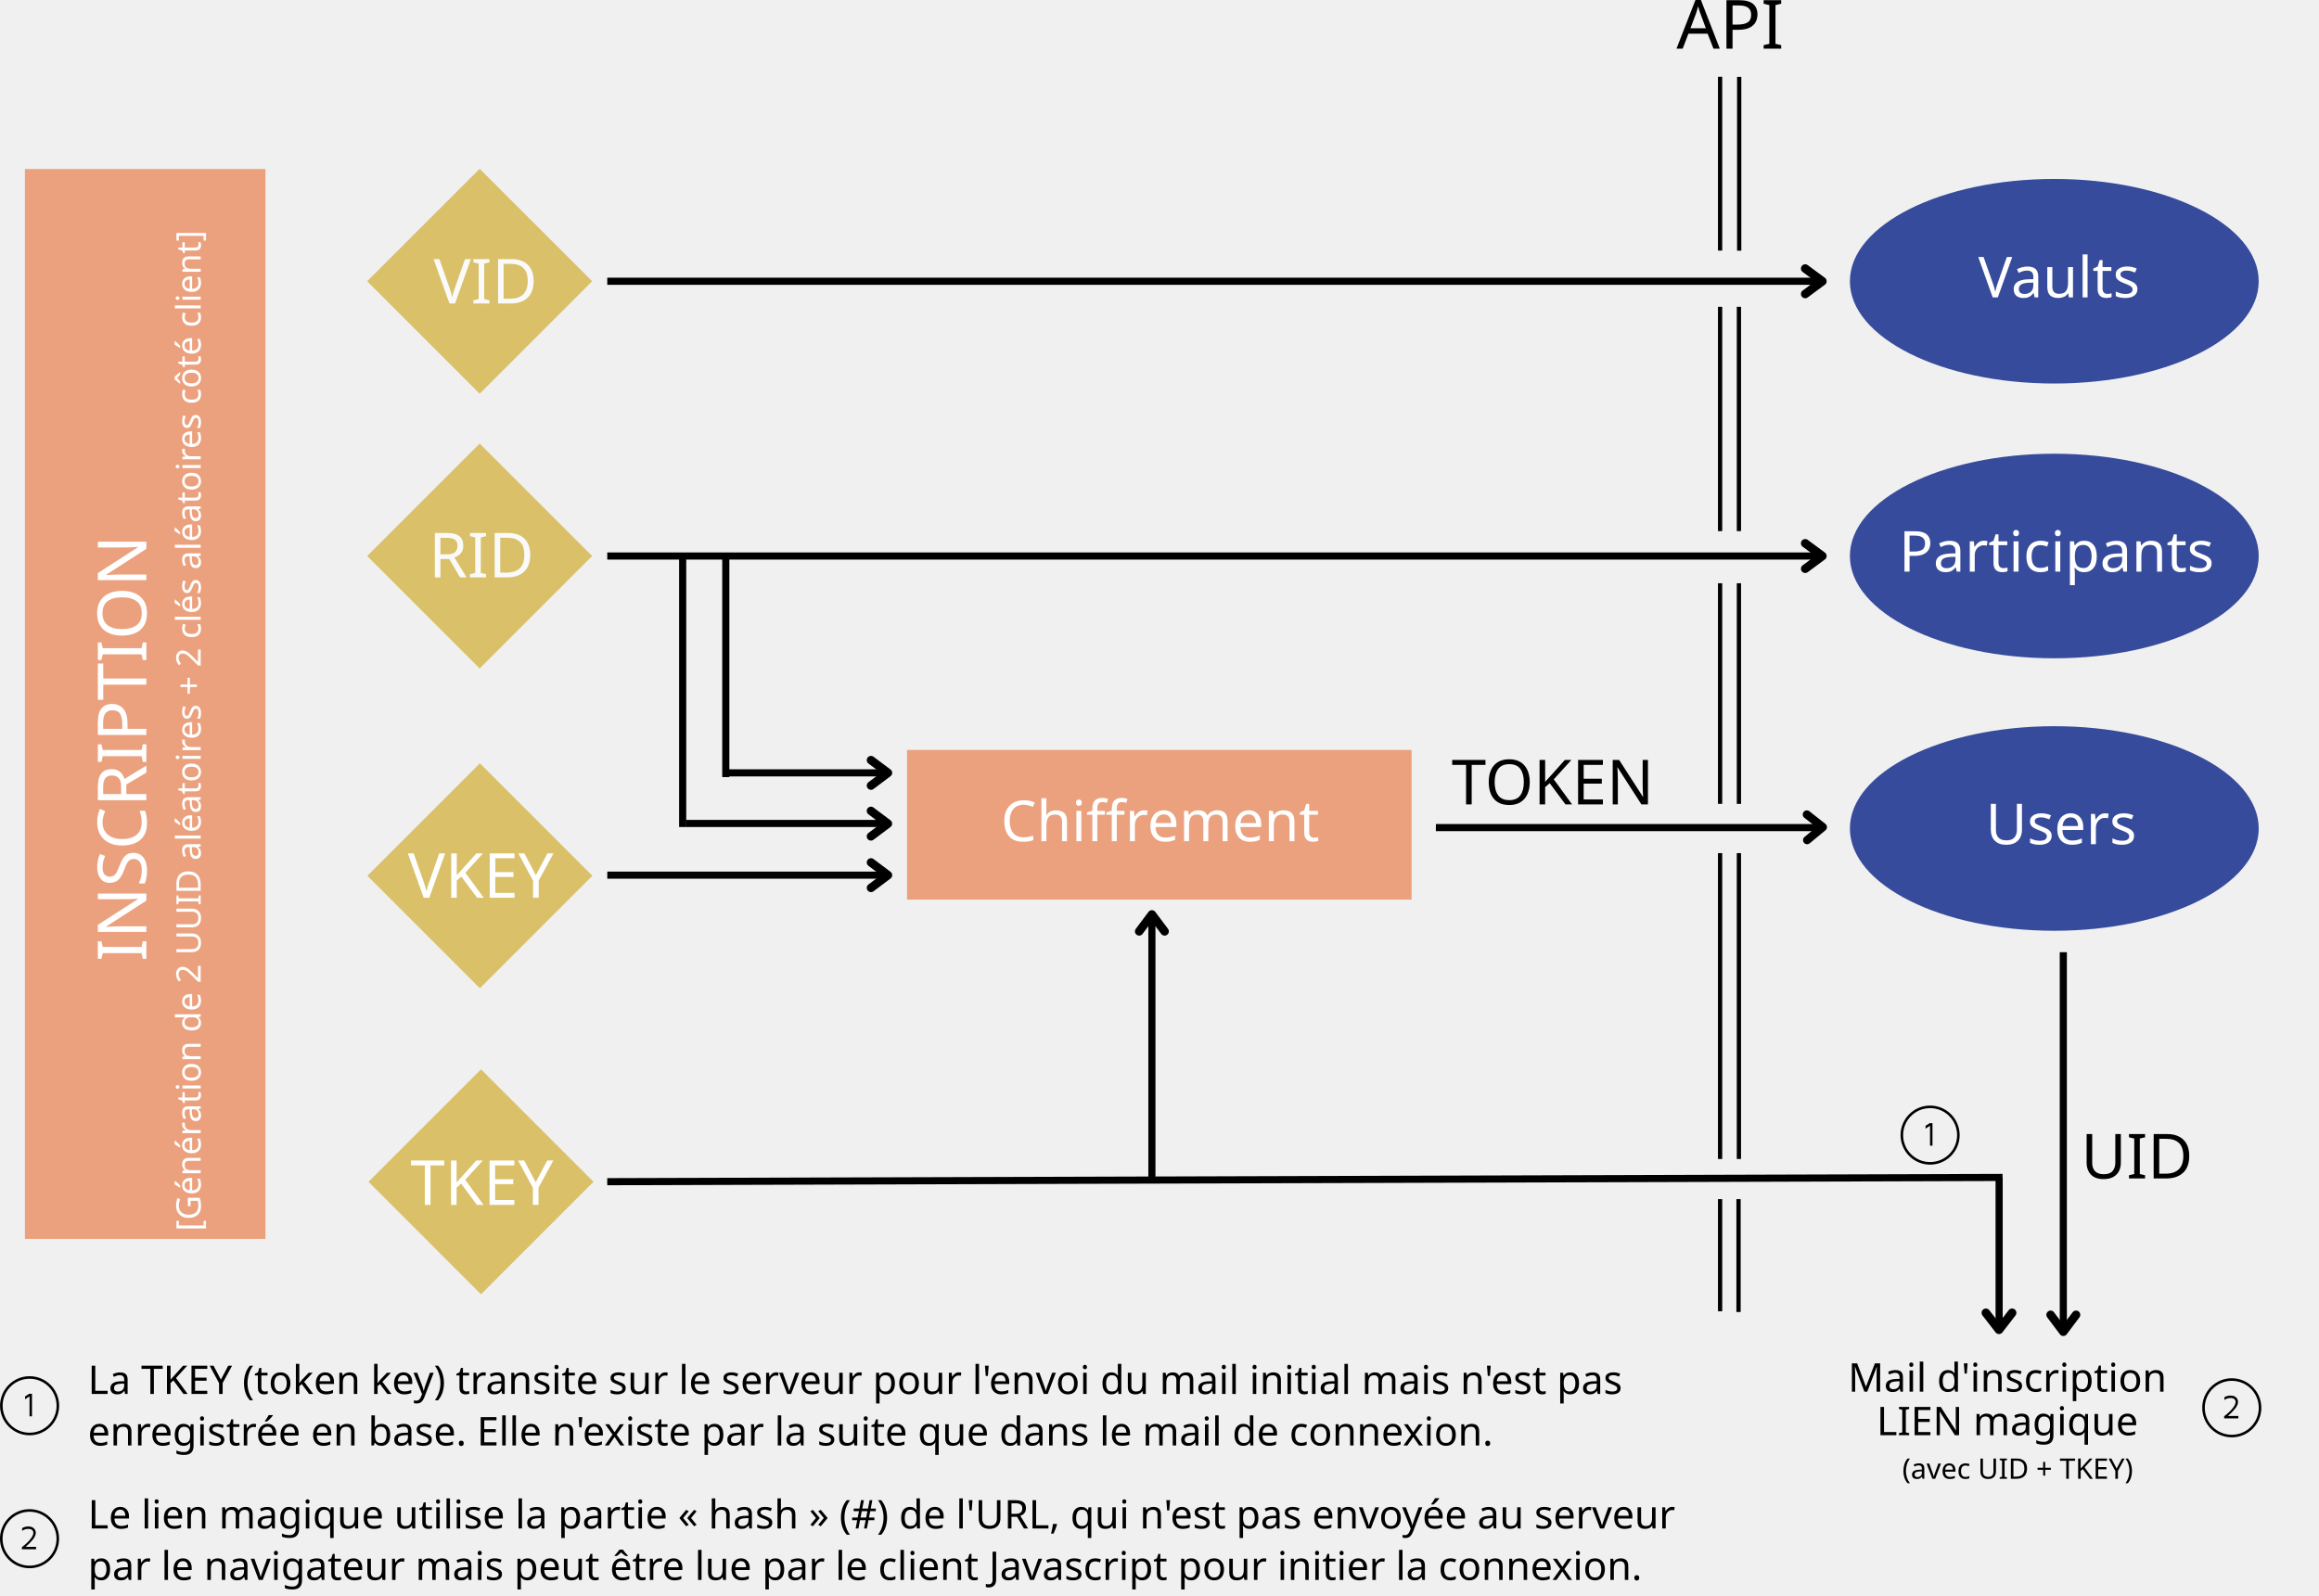
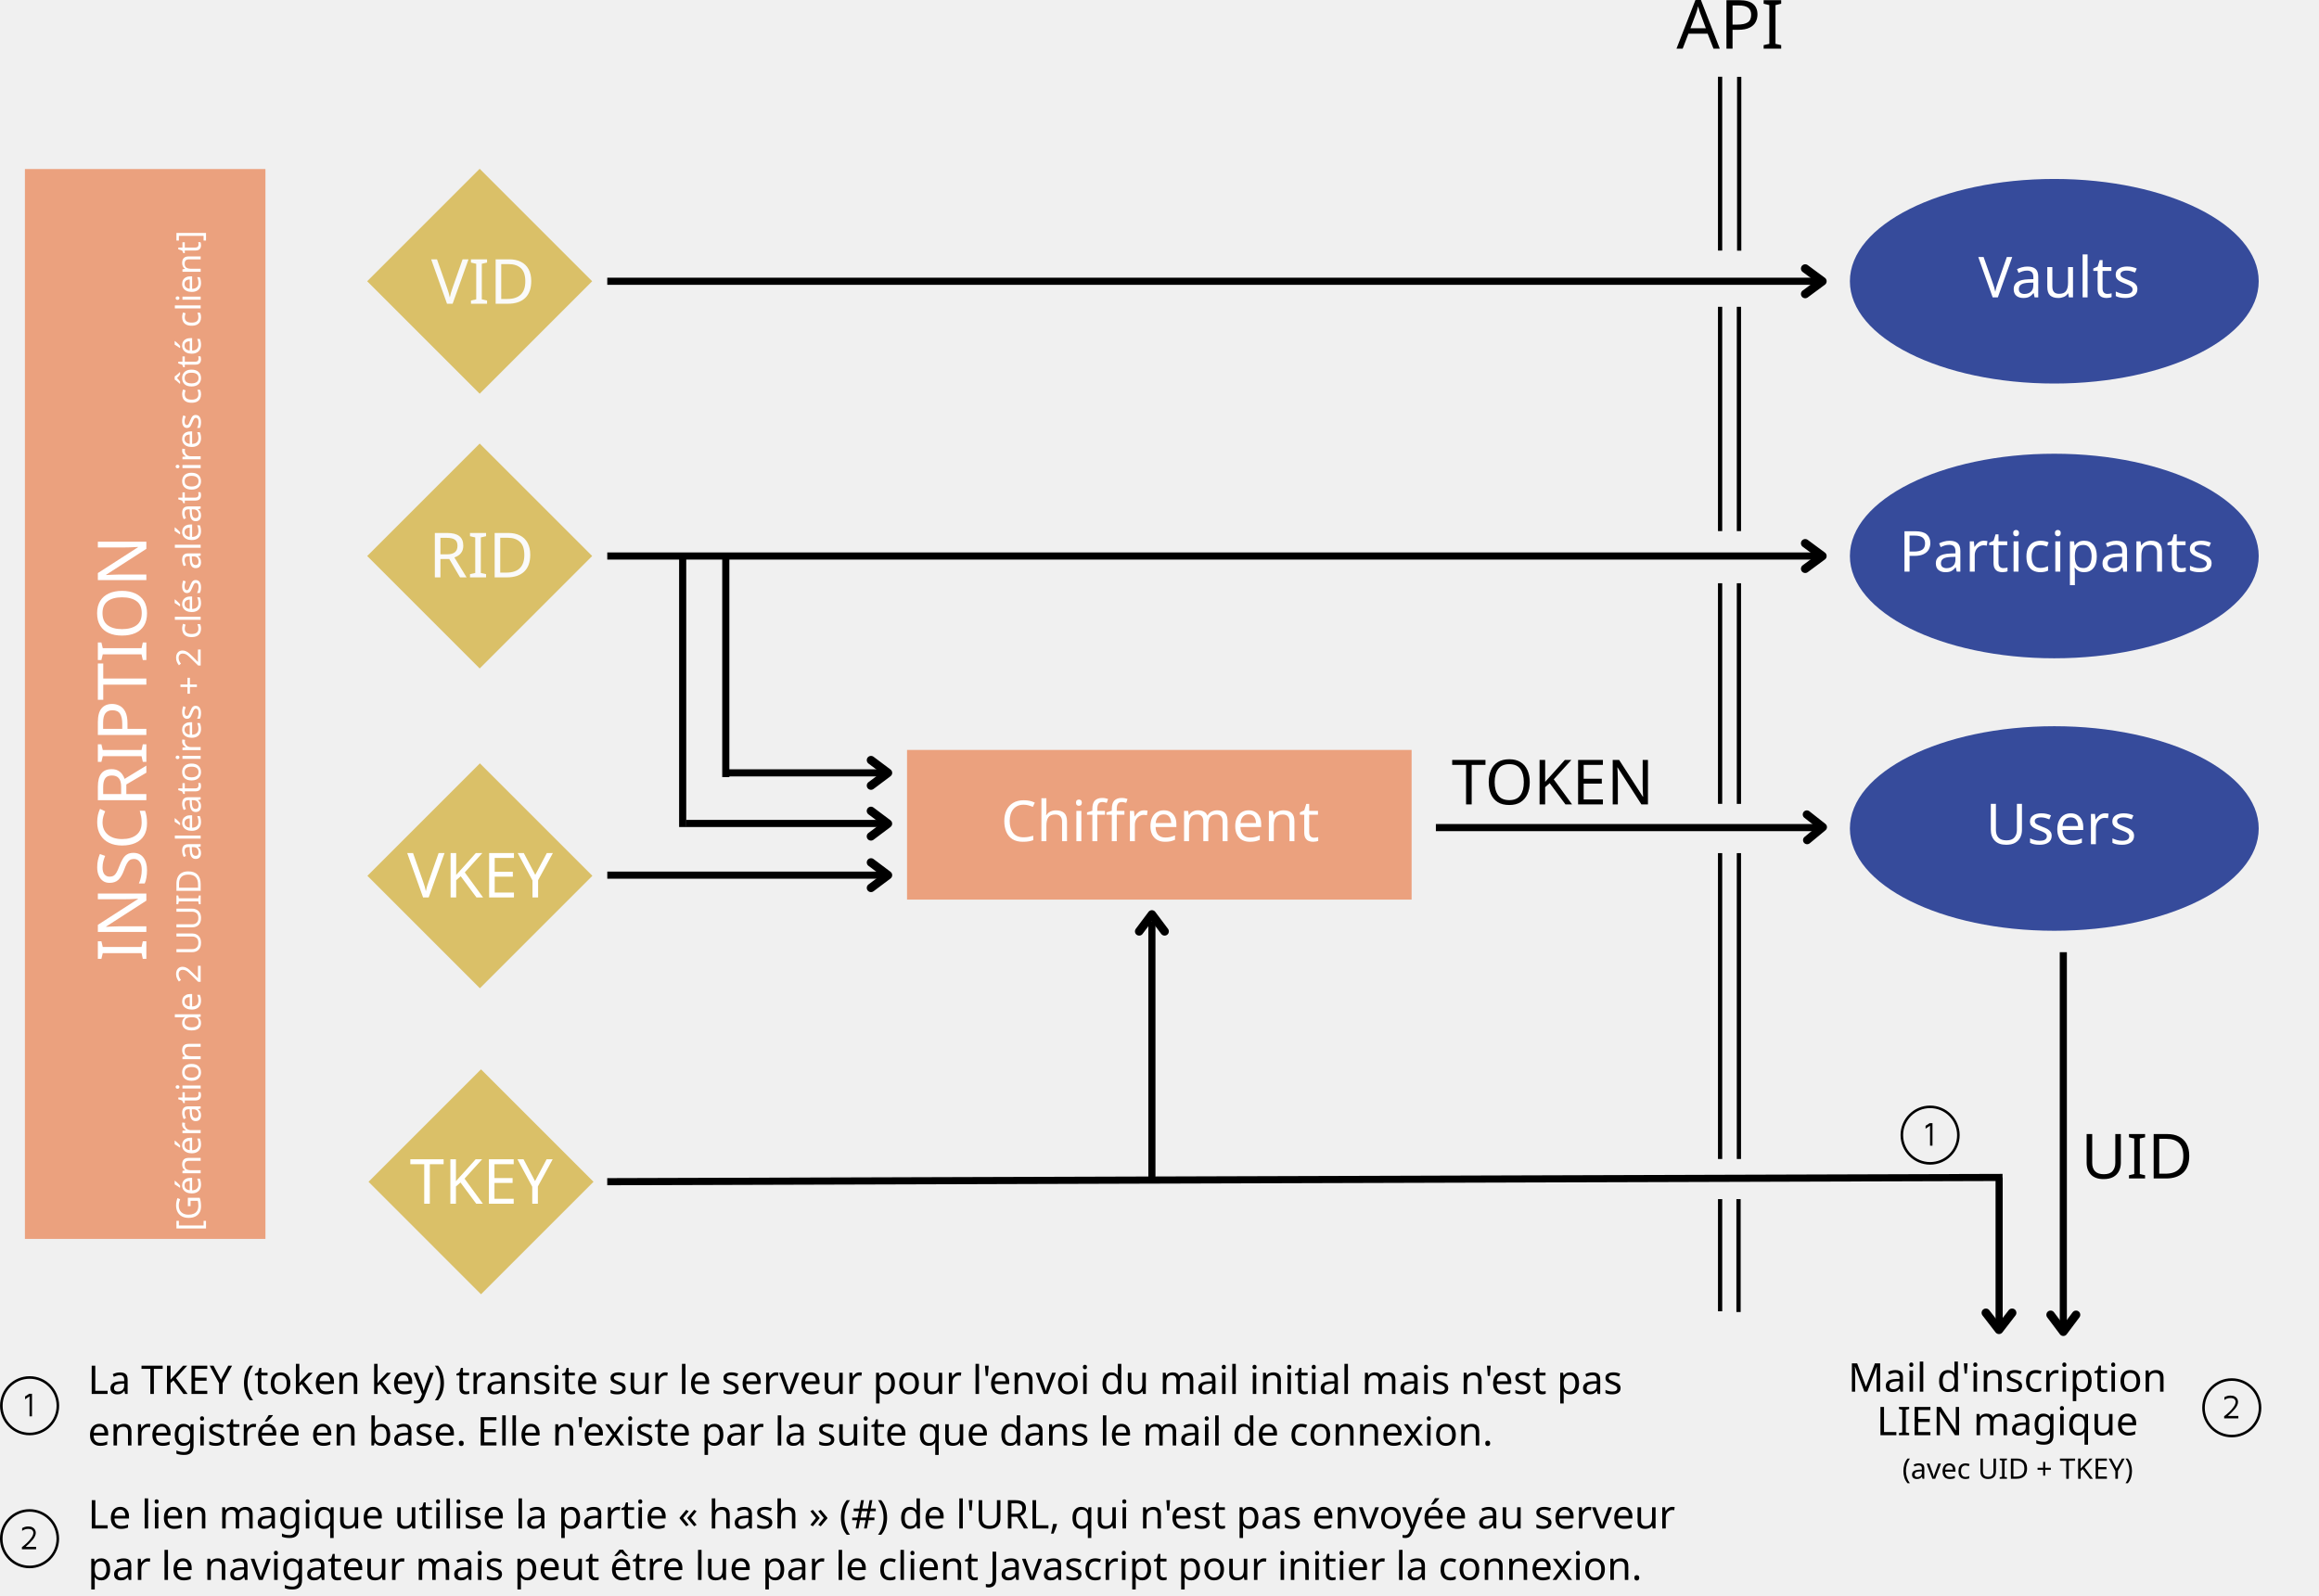
<svg xmlns="http://www.w3.org/2000/svg" width="1093.028" zoomAndPan="magnify" viewBox="0 0 819.45 564.267" height="752.356" preserveAspectRatio="xMidYMid" version="1.0" id="svg3169">
  <defs id="defs61">
    <g id="g2" />
    <clipPath id="3ea49442cd">
      <path d="M 0.312,0 H 841.527 V 595 H 0.312 Z m 0,0" clip-rule="nonzero" id="path4" />
    </clipPath>
    <clipPath id="d25032d3e5">
      <path d="m 143.504,83.172 h 79.531 v 79.531 h -79.531 z m 0,0" clip-rule="nonzero" id="path7" />
    </clipPath>
    <clipPath id="ed7158d152">
      <path d="m 183.27,83.172 39.766,39.766 -39.766,39.766 -39.766,-39.766 z m 0,0" clip-rule="nonzero" id="path10" />
    </clipPath>
    <clipPath id="2d36cc63f4">
      <path d="M 667.363,86.77 H 782.078 V 159.105 H 667.363 Z m 0,0" clip-rule="nonzero" id="path13" />
    </clipPath>
    <clipPath id="b732577bfc">
      <path d="m 724.832,86.77 c -31.586,0 -57.188,16.195 -57.188,36.168 0,19.977 25.602,36.168 57.188,36.168 31.582,0 57.188,-16.191 57.188,-36.168 0,-19.973 -25.605,-36.168 -57.188,-36.168 z m 0,0" clip-rule="nonzero" id="path16" />
    </clipPath>
    <clipPath id="870e2c8ea5">
      <path d="m 143.504,180.328 h 79.531 v 79.531 h -79.531 z m 0,0" clip-rule="nonzero" id="path19" />
    </clipPath>
    <clipPath id="7558e562d1">
      <path d="m 183.27,180.328 39.766,39.766 -39.766,39.766 -39.766,-39.766 z m 0,0" clip-rule="nonzero" id="path22" />
    </clipPath>
    <clipPath id="3c2af27ad2">
      <path d="m 667.363,183.926 h 114.715 v 72.332 H 667.363 Z m 0,0" clip-rule="nonzero" id="path25" />
    </clipPath>
    <clipPath id="062035909b">
      <path d="m 724.832,183.926 c -31.586,0 -57.188,16.191 -57.188,36.168 0,19.973 25.602,36.164 57.188,36.164 31.582,0 57.188,-16.191 57.188,-36.164 0,-19.977 -25.605,-36.168 -57.188,-36.168 z m 0,0" clip-rule="nonzero" id="path28" />
    </clipPath>
    <clipPath id="3d0e5a963f">
      <path d="m 667.363,338.773 h 114.715 v 72.332 H 667.363 Z m 0,0" clip-rule="nonzero" id="path31" />
    </clipPath>
    <clipPath id="7620945ac3">
      <path d="m 724.832,338.773 c -31.586,0 -57.188,16.191 -57.188,36.164 0,19.977 25.602,36.168 57.188,36.168 31.582,0 57.188,-16.191 57.188,-36.168 0,-19.973 -25.605,-36.164 -57.188,-36.164 z m 0,0" clip-rule="nonzero" id="path34" />
    </clipPath>
    <clipPath id="c0a5cc822f">
      <path d="m 334.344,335.172 h 178.434 v 52.914 H 334.344 Z m 0,0" clip-rule="nonzero" id="path37" />
    </clipPath>
    <clipPath id="54dfafb843">
      <path d="M 22.508,83.164 H 107.535 V 461.566 H 22.508 Z m 0,0" clip-rule="nonzero" id="path40" />
    </clipPath>
    <clipPath id="5396d4a7b2">
      <path d="M 12.203,503.445 H 33.094 v 20.891 H 12.203 Z m 0,0" clip-rule="nonzero" id="path43" />
    </clipPath>
    <clipPath id="03e538ffed">
      <path d="m 685.555,414.41 h 20.891 v 20.891 h -20.891 z m 0,0" clip-rule="nonzero" id="path46" />
    </clipPath>
    <clipPath id="eba06535e9">
      <path d="M 12.203,556.289 H 33.094 v 20.891 H 12.203 Z m 0,0" clip-rule="nonzero" id="path49" />
    </clipPath>
    <clipPath id="c954466857">
      <path d="m 782.02,524.996 h 20.891 v 20.891 h -20.891 z m 0,0" clip-rule="nonzero" id="path52" />
    </clipPath>
    <clipPath id="8554671117">
      <path d="m 738.551,411.105 h 79.531 v 79.531 h -79.531 z m 0,0" clip-rule="nonzero" id="path55" />
    </clipPath>
    <clipPath id="a826a887f6">
      <path d="m 778.316,411.105 39.766,39.766 -39.766,39.766 -39.766,-39.766 z m 0,0" clip-rule="nonzero" id="path58" />
    </clipPath>
    <clipPath id="8554671117-3">
      <path d="m 738.551,411.105 h 79.531 v 79.531 h -79.531 z m 0,0" clip-rule="nonzero" id="path55-6" />
    </clipPath>
    <clipPath id="a826a887f6-7">
      <path d="m 778.316,411.105 39.766,39.766 -39.766,39.766 -39.766,-39.766 z m 0,0" clip-rule="nonzero" id="path58-5" />
    </clipPath>
    <clipPath id="8554671117-3-2">
      <path d="m 738.551,411.105 h 79.531 v 79.531 h -79.531 z m 0,0" clip-rule="nonzero" id="path55-6-9" />
    </clipPath>
    <clipPath id="a826a887f6-7-1">
      <path d="m 778.316,411.105 39.766,39.766 -39.766,39.766 -39.766,-39.766 z m 0,0" clip-rule="nonzero" id="path58-5-2" />
    </clipPath>
  </defs>
  <path stroke-linecap="butt" fill="none" stroke-linejoin="miter" d="M 214.512,99.451 H 644.053" stroke="#000000" stroke-width="3.017" stroke-opacity="1" stroke-miterlimit="4" id="path69" style="stroke-width:2.519;stroke-dasharray:none" />
  <path stroke-linecap="round" fill="none" stroke-linejoin="round" d="m 637.983,94.955 6.07,4.496 -6.07,4.496" stroke="#000000" stroke-width="3.017" stroke-opacity="1" stroke-miterlimit="4" id="path71" />
  <g clip-path="url(#d25032d3e5)" id="g77" transform="translate(-13.86425,-23.49333)">
    <g clip-path="url(#ed7158d152)" id="g75">
      <path fill="#dac068" d="m 143.504,83.172 h 79.531 v 79.531 h -79.531 z m 0,0" fill-opacity="1" fill-rule="nonzero" id="path73" />
    </g>
  </g>
  <g clip-path="url(#2d36cc63f4)" id="g107" transform="matrix(1.263532,0,0,1,-189.8096,-23.49333)">
    <g clip-path="url(#b732577bfc)" id="g105">
      <path fill="#364b9b" d="M 667.645,86.77 H 782.078 V 159.105 H 667.645 Z m 0,0" fill-opacity="1" fill-rule="nonzero" id="path103" />
    </g>
  </g>
  <path stroke-linecap="butt" fill="none" stroke-linejoin="miter" d="M 214.512,196.602 H 644.053" stroke="#000000" stroke-width="4" stroke-opacity="1" stroke-miterlimit="4" id="path157" style="stroke-width:2.519;stroke-dasharray:none" />
  <path stroke-linecap="butt" fill="none" stroke-linejoin="miter" d="M 507.424,292.63 H 643.419" stroke="#000000" stroke-width="1.503" stroke-opacity="1" stroke-miterlimit="4" id="path157-3" style="stroke-width:2.519;stroke-dasharray:none" />
  <path stroke-linecap="round" fill="none" stroke-linejoin="round" d="m 637.983,192.106 6.07,4.496 -6.07,4.496" stroke="#000000" stroke-width="3.017" stroke-opacity="1" stroke-miterlimit="4" id="path159" />
  <g clip-path="url(#870e2c8ea5)" id="g165" transform="translate(-13.86425,-23.49333)">
    <g clip-path="url(#7558e562d1)" id="g163">
      <path fill="#dac068" d="m 143.504,180.328 h 79.531 v 79.531 h -79.531 z m 0,0" fill-opacity="1" fill-rule="nonzero" id="path161" />
    </g>
  </g>
  <g clip-path="url(#3c2af27ad2)" id="g195" transform="matrix(1.263532,0,0,1,-189.8096,-23.49333)">
    <g clip-path="url(#062035909b)" id="g193">
      <path fill="#364b9b" d="m 667.645,183.926 h 114.434 v 72.332 H 667.645 Z m 0,0" fill-opacity="1" fill-rule="nonzero" id="path191" />
    </g>
  </g>
  <path stroke-linecap="butt" fill="none" stroke-linejoin="miter" d="m 729.225,336.693 v 134.201" stroke="#000000" stroke-width="3.171" stroke-opacity="1" stroke-miterlimit="4" id="path795" style="stroke-width:2.519;stroke-dasharray:none" />
  <g clip-path="url(#3d0e5a963f)" id="g297" transform="matrix(1.263532,0,0,1,-189.8096,-81.99333)">
    <g clip-path="url(#7620945ac3)" id="g295">
      <path fill="#364b9b" d="m 667.645,338.773 h 114.434 v 72.332 H 667.645 Z m 0,0" fill-opacity="1" fill-rule="nonzero" id="path293" />
    </g>
  </g>
  <path stroke-linecap="butt" fill="none" stroke-linejoin="miter" d="m 214.519,309.444 h 99.215" stroke="#000000" stroke-width="2.997" stroke-opacity="1" stroke-miterlimit="4" id="path339" style="stroke-width:2.519;stroke-dasharray:none" />
  <path stroke-linecap="round" fill="none" stroke-linejoin="round" d="m 307.741,304.948 5.992,4.496 -5.992,4.496" stroke="#000000" stroke-width="2.997" stroke-opacity="1" stroke-miterlimit="4" id="path341" />
  <path stroke-linecap="butt" fill="none" stroke-linejoin="miter" d="m 256.413,273.276 h 57.32" stroke="#000000" stroke-width="2.997" stroke-opacity="1" stroke-miterlimit="4" id="path343" style="stroke-width:2.519;stroke-dasharray:none" />
  <path stroke-linecap="round" fill="none" stroke-linejoin="round" d="m 307.741,268.78 5.992,4.496 -5.992,4.496" stroke="#000000" stroke-width="2.997" stroke-opacity="1" stroke-miterlimit="4" id="path345" />
  <path stroke-linecap="butt" fill="none" stroke-linejoin="miter" d="M 256.409,274.774 V 196.593" stroke="#000000" stroke-width="2.418" stroke-opacity="1" stroke-miterlimit="4" id="path347" style="stroke-width:2.519;stroke-dasharray:none" />
  <path stroke-linecap="butt" fill="none" stroke-linejoin="miter" d="m 242.316,291.167 h 71.417" stroke="#000000" stroke-width="3.136" stroke-opacity="1" stroke-miterlimit="4" id="path349" style="stroke-width:2.519;stroke-dasharray:none" />
  <path stroke-linecap="round" fill="none" stroke-linejoin="round" d="m 307.726,286.737 5.992,4.496 -5.992,4.496" stroke="#000000" stroke-width="2.997" stroke-opacity="1" stroke-miterlimit="4" id="path351" />
  <path stroke-linecap="butt" fill="none" stroke-linejoin="miter" d="M 241.166,292.429 V 196.592" stroke="#000000" stroke-width="2.519" stroke-opacity="1" stroke-miterlimit="4" id="path353" style="stroke-width:2.519;stroke-dasharray:none" />
  <g clip-path="url(#c0a5cc822f)" id="g357" transform="translate(-13.86425,-69.99333)">
    <path fill="#eba17e" d="m 334.344,335.172 h 178.367 v 52.914 H 334.344 Z m 0,0" fill-opacity="1" fill-rule="nonzero" id="path355" />
  </g>
  <path stroke-linecap="round" fill="none" stroke-linejoin="round" d="m 638.566,287.997 5.653,4.459 -5.551,4.601" stroke="#000000" stroke-width="2.909" stroke-opacity="1" stroke-miterlimit="4" id="path449" />
  <g clip-path="url(#54dfafb843)" id="g453" transform="translate(-13.86425,-23.49333)">
    <path fill="#eba17e" d="M 22.508,461.566 V 83.266 H 107.535 V 461.566 Z m 0,0" fill-opacity="1" fill-rule="nonzero" id="path451" />
  </g>
  <g fill="#000000" fill-opacity="1" id="g563" transform="translate(-13.86425,-23.49333)">
    <g transform="translate(85.90425,375.1218)" id="g561">
      <g id="g559" />
    </g>
  </g>
  <g fill="#000000" fill-opacity="1" id="g625" transform="translate(-13.86425,-23.49333)">
    <g transform="translate(85.90425,315.2709)" id="g623">
      <g id="g621" />
    </g>
  </g>
  <g fill="#000000" fill-opacity="1" id="g711" transform="translate(-13.86425,-23.49333)">
    <g transform="translate(85.90425,235.1463)" id="g709">
      <g id="g707" />
    </g>
  </g>
  <path stroke-linecap="butt" fill="none" stroke-linejoin="miter" d="M 407.038,417.819 V 325.933" stroke="#000000" stroke-width="4.528" stroke-opacity="1" stroke-miterlimit="4" id="path785" style="stroke-width:2.519;stroke-dasharray:none" />
  <path stroke-linecap="round" fill="none" stroke-linejoin="round" d="m 402.542,329.327 4.496,-5.996 4.496,5.996" stroke="#000000" stroke-width="2.997" stroke-opacity="1" stroke-miterlimit="4" id="path787" />
  <path stroke-linecap="butt" fill="none" stroke-linejoin="miter" d="m 214.502,417.833 493.239,-1.499" stroke="#000000" stroke-width="3.046" stroke-opacity="1" stroke-miterlimit="4" id="path789" style="stroke-width:2.518;stroke-dasharray:none" />
  <path stroke-linecap="butt" fill="none" stroke-linejoin="miter" d="m 706.534,416.334 v 53.856" stroke="#000000" stroke-width="3.041" stroke-opacity="1" stroke-miterlimit="4" id="path791" style="stroke-width:2.519;stroke-dasharray:none" />
  <path stroke-linecap="round" fill="none" stroke-linejoin="round" d="m 711.116,464.198 -4.63,5.993 -4.63,-5.993" stroke="#000000" stroke-width="3.041" stroke-opacity="1" stroke-miterlimit="4" id="path793" />
  <path stroke-linecap="round" fill="none" stroke-linejoin="round" d="m 733.721,464.901 -4.496,5.992 -4.496,-5.992" stroke="#000000" stroke-width="2.997" stroke-opacity="1" stroke-miterlimit="4" id="path797" />
  <g fill="#000000" fill-opacity="1" id="g899" transform="translate(-13.86425,-23.49333)">
    <g transform="translate(682.6338,519.365)" id="g897">
      <g id="g895" />
    </g>
  </g>
  <g fill="#000000" fill-opacity="1" id="g1041" transform="translate(-13.86425,-23.49333)">
    <g transform="translate(694.0594,541.0968)" id="g1039">
      <g id="g1037" />
    </g>
  </g>
  <g fill="#000000" fill-opacity="1" id="g1135" transform="translate(-13.86425,-23.49333)">
    <g transform="translate(699.2739,562.8285)" id="g1133">
      <g id="g1131" />
    </g>
  </g>
  <g fill="#000000" fill-opacity="1" id="g1149" transform="translate(-13.86425,-23.49333)">
    <g transform="translate(712.7154,562.8285)" id="g1147">
      <g id="g1145" />
    </g>
  </g>
  <g fill="#000000" fill-opacity="1" id="g1227" transform="translate(-13.86425,-23.49333)">
    <g transform="translate(81.4139,507.0872)" id="g1225">
      <g id="g1223" />
    </g>
  </g>
  <g fill="#000000" fill-opacity="1" id="g1281" transform="translate(-13.86425,-23.49333)">
    <g transform="translate(133.0701,507.0872)" id="g1279">
      <g id="g1277" />
    </g>
  </g>
  <g fill="#000000" fill-opacity="1" id="g1319" transform="translate(-13.86425,-23.49333)">
    <g transform="translate(169.3349,507.0872)" id="g1317">
      <g id="g1315" />
    </g>
  </g>
  <g fill="#000000" fill-opacity="1" id="g1389" transform="translate(-13.86425,-23.49333)">
    <g transform="translate(229.4141,507.0872)" id="g1387">
      <g id="g1385" />
    </g>
  </g>
  <g fill="#000000" fill-opacity="1" id="g1419" transform="translate(-13.86425,-23.49333)">
    <g transform="translate(256.6007,507.0872)" id="g1417">
      <g id="g1415" />
    </g>
  </g>
  <g fill="#000000" fill-opacity="1" id="g1481" transform="translate(-13.86425,-23.49333)">
    <g transform="translate(316.3442,507.0872)" id="g1479">
      <g id="g1477" />
    </g>
  </g>
  <g fill="#000000" fill-opacity="1" id="g1519" transform="translate(-13.86425,-23.49333)">
    <g transform="translate(354.4311,507.0872)" id="g1517">
      <g id="g1515" />
    </g>
  </g>
  <g fill="#000000" fill-opacity="1" id="g1565" transform="translate(-13.86425,-23.49333)">
    <g transform="translate(398.8791,507.0872)" id="g1563">
      <g id="g1561" />
    </g>
  </g>
  <g fill="#000000" fill-opacity="1" id="g1587" transform="translate(-13.86425,-23.49333)">
    <g transform="translate(421.8462,507.0872)" id="g1585">
      <g id="g1583" />
    </g>
  </g>
  <g fill="#000000" fill-opacity="1" id="g1625" transform="translate(-13.86425,-23.49333)">
    <g transform="translate(456.9923,507.0872)" id="g1623">
      <g id="g1621" />
    </g>
  </g>
  <g fill="#000000" fill-opacity="1" id="g1687" transform="translate(-13.86425,-23.49333)">
    <g transform="translate(500.5932,507.0872)" id="g1685">
      <g id="g1683" />
    </g>
  </g>
  <g fill="#000000" fill-opacity="1" id="g1725" transform="translate(-13.86425,-23.49333)">
    <g transform="translate(539.3194,507.0872)" id="g1723">
      <g id="g1721" />
    </g>
  </g>
  <g fill="#000000" fill-opacity="1" id="g1795" transform="translate(-13.86425,-23.49333)">
    <g transform="translate(68.69164,528.8189)" id="g1793">
      <g id="g1791" />
    </g>
  </g>
  <g fill="#000000" fill-opacity="1" id="g1881" transform="translate(-13.86425,-23.49333)">
    <g transform="translate(146.7194,528.8189)" id="g1879">
      <g id="g1877" />
    </g>
  </g>
  <g fill="#000000" fill-opacity="1" id="g1903" transform="translate(-13.86425,-23.49333)">
    <g transform="translate(169.1911,528.8189)" id="g1901">
      <g id="g1899" />
    </g>
  </g>
  <g fill="#000000" fill-opacity="1" id="g1957" transform="translate(-13.86425,-23.49333)">
    <g transform="translate(55.90546,559.9279)" id="g1955">
      <g id="g1953" />
    </g>
  </g>
  <g fill="#000000" fill-opacity="1" id="g1995" transform="translate(-13.86425,-23.49333)">
    <g transform="translate(85.92105,559.9279)" id="g1993">
      <g id="g1991" />
    </g>
  </g>
  <g fill="#000000" fill-opacity="1" id="g2057" transform="translate(-13.86425,-23.49333)">
    <g transform="translate(153.5281,559.9279)" id="g2055">
      <g id="g2053" />
    </g>
  </g>
  <g fill="#000000" fill-opacity="1" id="g2119" transform="translate(-13.86425,-23.49333)">
    <g transform="translate(200.6132,559.9279)" id="g2117">
      <g id="g2115" />
    </g>
  </g>
  <g fill="#000000" fill-opacity="1" id="g2141" transform="translate(-13.86425,-23.49333)">
    <g transform="translate(217.8106,559.9279)" id="g2139">
      <g id="g2137" />
    </g>
  </g>
  <g fill="#000000" fill-opacity="1" id="g2195" transform="translate(-13.86425,-23.49333)">
    <g transform="translate(264.7999,559.9279)" id="g2193">
      <g id="g2191" />
    </g>
  </g>
  <g fill="#000000" fill-opacity="1" id="g2249" transform="translate(-13.86425,-23.49333)">
    <g transform="translate(316.3922,559.9279)" id="g2247">
      <g id="g2245" />
    </g>
  </g>
  <g fill="#000000" fill-opacity="1" id="g2279" transform="translate(-13.86425,-23.49333)">
    <g transform="translate(341.5011,559.9279)" id="g2277">
      <g id="g2275" />
    </g>
  </g>
  <g fill="#000000" fill-opacity="1" id="g2301" transform="translate(-13.86425,-23.49333)">
    <g transform="translate(363.9728,559.9279)" id="g2299">
      <g id="g2297" />
    </g>
  </g>
  <g fill="#000000" fill-opacity="1" id="g2347" transform="translate(-13.86425,-23.49333)">
    <g transform="translate(405.8955,559.9279)" id="g2345">
      <g id="g2343" />
    </g>
  </g>
  <g fill="#000000" fill-opacity="1" id="g2377" transform="translate(-13.86425,-23.49333)">
    <g transform="translate(432.6985,559.9279)" id="g2375">
      <g id="g2373" />
    </g>
  </g>
  <g fill="#000000" fill-opacity="1" id="g2407" transform="translate(-13.86425,-23.49333)">
    <g transform="translate(459.166,559.9279)" id="g2405">
      <g id="g2403" />
    </g>
  </g>
  <g fill="#000000" fill-opacity="1" id="g2437" transform="translate(-13.86425,-23.49333)">
    <g transform="translate(485.4895,559.9279)" id="g2435">
      <g id="g2433" />
    </g>
  </g>
  <g fill="#000000" fill-opacity="1" id="g2467" transform="translate(-13.86425,-23.49333)">
    <g transform="translate(514.0986,559.9279)" id="g2465">
      <g id="g2463" />
    </g>
  </g>
  <g fill="#000000" fill-opacity="1" id="g2489" transform="translate(-13.86425,-23.49333)">
    <g transform="translate(531.1841,559.9279)" id="g2487">
      <g id="g2485" />
    </g>
  </g>
  <g fill="#000000" fill-opacity="1" id="g2543" transform="translate(-13.86425,-23.49333)">
    <g transform="translate(574.8649,559.9279)" id="g2541">
      <g id="g2539" />
    </g>
  </g>
  <g fill="#000000" fill-opacity="1" id="g2605" transform="translate(-13.86425,-23.49333)">
    <g transform="translate(87.87093,581.6596)" id="g2603">
      <g id="g2601" />
    </g>
  </g>
  <g fill="#000000" fill-opacity="1" id="g2667" transform="translate(-13.86425,-23.49333)">
    <g transform="translate(154.5989,581.6596)" id="g2665">
      <g id="g2663" />
    </g>
  </g>
  <g fill="#000000" fill-opacity="1" id="g2689" transform="translate(-13.86425,-23.49333)">
    <g transform="translate(177.3263,581.6596)" id="g2687">
      <g id="g2685" />
    </g>
  </g>
  <g fill="#000000" fill-opacity="1" id="g2751" transform="translate(-13.86425,-23.49333)">
    <g transform="translate(237.0698,581.6596)" id="g2749">
      <g id="g2747" />
    </g>
  </g>
  <g fill="#000000" fill-opacity="1" id="g2789" transform="translate(-13.86425,-23.49333)">
    <g transform="translate(267.8206,581.6596)" id="g2787">
      <g id="g2785" />
    </g>
  </g>
  <g fill="#000000" fill-opacity="1" id="g2811" transform="translate(-13.86425,-23.49333)">
    <g transform="translate(290.2924,581.6596)" id="g2809">
      <g id="g2807" />
    </g>
  </g>
  <g fill="#000000" fill-opacity="1" id="g2833" transform="translate(-13.86425,-23.49333)">
    <g transform="translate(307.4898,581.6596)" id="g2831">
      <g id="g2829" />
    </g>
  </g>
  <g clip-path="url(#5396d4a7b2)" id="g2909" transform="translate(-12.34404,-16.83602)">
    <path fill="#000000" d="m 22.648,503.445 c -5.762,0 -10.445,4.684 -10.445,10.445 0,5.766 4.684,10.445 10.445,10.445 5.766,0 10.445,-4.68 10.445,-10.445 0,-5.762 -4.68,-10.445 -10.445,-10.445 z m 0,0.91 c 5.273,0 9.539,4.266 9.539,9.535 0,5.273 -4.266,9.539 -9.539,9.539 -5.273,0 -9.535,-4.266 -9.535,-9.539 0,-5.27 4.262,-9.535 9.535,-9.535 z m 0,0" fill-opacity="1" fill-rule="nonzero" id="path2907" />
  </g>
  <g fill="#000000" fill-opacity="1" id="g2917" transform="translate(-12.34404,-16.83602)">
    <g transform="translate(19.81385,517.6311)" id="g2915">
      <g id="g2913">
        <path d="M 2.812,-7.062 1.234,-6.016 V -7.031 l 1.469,-0.938 h 0.969 V 0 H 2.812 Z m 0,0" id="path2911" />
      </g>
    </g>
  </g>
  <g clip-path="url(#03e538ffed)" id="g2921" transform="translate(-13.86425,-23.49333)">
    <path fill="#000000" d="m 696,414.41 c -5.762,0 -10.445,4.68 -10.445,10.445 0,5.762 4.684,10.445 10.445,10.445 5.766,0 10.445,-4.684 10.445,-10.445 0,-5.766 -4.68,-10.445 -10.445,-10.445 z m 0,0.906 c 5.273,0 9.539,4.266 9.539,9.539 0,5.27 -4.266,9.535 -9.539,9.535 -5.273,0 -9.535,-4.266 -9.535,-9.535 0,-5.273 4.262,-9.539 9.535,-9.539 z m 0,0" fill-opacity="1" fill-rule="nonzero" id="path2919" />
  </g>
  <g fill="#000000" fill-opacity="1" id="g2929" transform="translate(-13.86425,-23.49333)">
    <g transform="translate(693.1652,428.5924)" id="g2927">
      <g id="g2925">
        <path d="M 2.812,-7.062 1.234,-6.016 V -7.031 l 1.469,-0.938 h 0.969 V 0 H 2.812 Z m 0,0" id="path2923" />
      </g>
    </g>
  </g>
  <g clip-path="url(#eba06535e9)" id="g2933" transform="translate(-12.36812,-22.66477)">
    <path fill="#000000" d="m 22.648,556.289 c -5.762,0 -10.445,4.68 -10.445,10.445 0,5.762 4.684,10.445 10.445,10.445 5.766,0 10.445,-4.684 10.445,-10.445 0,-5.766 -4.68,-10.445 -10.445,-10.445 z m 0,0.906 c 5.273,0 9.539,4.266 9.539,9.539 0,5.27 -4.266,9.535 -9.539,9.535 -5.273,0 -9.535,-4.266 -9.535,-9.535 0,-5.273 4.262,-9.539 9.535,-9.539 z m 0,0" fill-opacity="1" fill-rule="nonzero" id="path2931" />
  </g>
  <g fill="#000000" fill-opacity="1" id="g2941" transform="translate(-12.36812,-22.66477)">
    <g transform="translate(19.03045,570.4718)" id="g2939">
      <g id="g2937">
        <path d="M 5.938,-0.859 V 0 H 0.922 V -0.75 C 1.492,-1.176 2.082,-1.672 2.688,-2.234 3.301,-2.805 3.832,-3.414 4.281,-4.062 c 0.457,-0.645 0.688,-1.234 0.688,-1.766 0,-0.383 -0.141,-0.707 -0.422,-0.969 -0.273,-0.27 -0.758,-0.406 -1.453,-0.406 -0.742,0 -1.438,0.23 -2.094,0.688 V -7.469 c 0.664,-0.395 1.383,-0.594 2.156,-0.594 0.625,0 1.133,0.109 1.531,0.328 0.395,0.211 0.68,0.484 0.859,0.828 0.188,0.336 0.281,0.695 0.281,1.078 0,0.742 -0.359,1.555 -1.078,2.438 -0.719,0.887 -1.555,1.73 -2.5,2.531 z m 0,0" id="path2935" />
      </g>
    </g>
  </g>
  <g clip-path="url(#c954466857)" id="g2945" transform="translate(-3.684939,-37.65586)">
    <path fill="#000000" d="m 792.465,524.996 c -5.766,0 -10.445,4.684 -10.445,10.445 0,5.766 4.68,10.445 10.445,10.445 5.762,0 10.445,-4.68 10.445,-10.445 0,-5.762 -4.684,-10.445 -10.445,-10.445 z m 0,0.91 c 5.273,0 9.535,4.262 9.535,9.535 0,5.273 -4.262,9.539 -9.535,9.539 -5.273,0 -9.539,-4.266 -9.539,-9.539 0,-5.273 4.266,-9.535 9.539,-9.535 z m 0,0" fill-opacity="1" fill-rule="nonzero" id="path2943" />
  </g>
  <g fill="#000000" fill-opacity="1" id="g2953" transform="translate(-3.684939,-37.65586)">
    <g transform="translate(788.8458,539.1806)" id="g2951">
      <g id="g2949">
        <path d="M 5.938,-0.859 V 0 H 0.922 V -0.75 C 1.492,-1.176 2.082,-1.672 2.688,-2.234 3.301,-2.805 3.832,-3.414 4.281,-4.062 c 0.457,-0.645 0.688,-1.234 0.688,-1.766 0,-0.383 -0.141,-0.707 -0.422,-0.969 -0.273,-0.27 -0.758,-0.406 -1.453,-0.406 -0.742,0 -1.438,0.23 -2.094,0.688 V -7.469 c 0.664,-0.395 1.383,-0.594 2.156,-0.594 0.625,0 1.133,0.109 1.531,0.328 0.395,0.211 0.68,0.484 0.859,0.828 0.188,0.336 0.281,0.695 0.281,1.078 0,0.742 -0.359,1.555 -1.078,2.438 -0.719,0.887 -1.555,1.73 -2.5,2.531 z m 0,0" id="path2947" />
      </g>
    </g>
  </g>
  <g clip-path="url(#8554671117-3)" id="g2959-3" transform="translate(-608.8358,-141.1946)">
    <g clip-path="url(#a826a887f6-7)" id="g2957-5">
      <path fill="#dac068" d="m 738.551,411.105 h 79.531 v 79.531 h -79.531 z m 0,0" fill-opacity="1" fill-rule="nonzero" id="path2955-6" />
    </g>
  </g>
  <g clip-path="url(#8554671117-3-2)" id="g2959-3-7" transform="translate(-608.4354,-32.99773)">
    <g clip-path="url(#a826a887f6-7-1)" id="g2957-5-0">
      <path fill="#dac068" d="m 738.551,411.105 h 79.531 v 79.531 h -79.531 z m 0,0" fill-opacity="1" fill-rule="nonzero" id="path2955-6-9" />
    </g>
  </g>
  <path stroke-linecap="butt" fill="none" stroke-linejoin="miter" d="M 614.647,88.637 V 27.176" stroke="#000000" stroke-width="1.499" stroke-opacity="1" stroke-miterlimit="4" id="path3049" />
  <path stroke-linecap="butt" fill="none" stroke-linejoin="miter" d="M 607.897,88.6 V 27.139" stroke="#000000" stroke-width="1.499" stroke-opacity="1" stroke-miterlimit="4" id="path3051" />
  <path stroke-linecap="butt" fill="none" stroke-linejoin="miter" d="M 614.55,187.796 V 108.479" stroke="#000000" stroke-width="1.499" stroke-opacity="1" stroke-miterlimit="4" id="path3053" style="stroke-width:1.498;stroke-dasharray:none" />
  <path stroke-linecap="butt" fill="none" stroke-linejoin="miter" d="M 607.897,187.796 V 108.479" stroke="#000000" stroke-width="1.499" stroke-opacity="1" stroke-miterlimit="4" id="path3055" />
  <path stroke-linecap="butt" fill="none" stroke-linejoin="miter" d="m 614.55,284.245 v -78.015" stroke="#000000" stroke-width="1.181" stroke-opacity="1" stroke-miterlimit="4" id="path3057" style="stroke-width:1.498;stroke-dasharray:none" />
  <path stroke-linecap="butt" fill="none" stroke-linejoin="miter" d="M 607.897,284.232 V 206.23" stroke="#000000" stroke-width="1.181" stroke-opacity="1" stroke-miterlimit="4" id="path3059" style="stroke-width:1.498;stroke-dasharray:none" />
  <path stroke-linecap="butt" fill="none" stroke-linejoin="miter" d="M 614.546,409.808 V 301.657" stroke="#000000" stroke-width="2.205" stroke-opacity="1" stroke-miterlimit="4" id="path3061" style="stroke-width:1.498;stroke-dasharray:none" />
  <path stroke-linecap="butt" fill="none" stroke-linejoin="miter" d="M 607.894,409.808 V 301.657" stroke="#000000" stroke-width="2.205" stroke-opacity="1" stroke-miterlimit="4" id="path3063" style="stroke-width:1.498;stroke-dasharray:none" />
  <path stroke-linecap="butt" fill="none" stroke-linejoin="miter" d="M 614.414,463.915 V 424" stroke="#000000" stroke-width="1.509" stroke-opacity="1" stroke-miterlimit="4" id="path3065" />
  <path stroke-linecap="butt" fill="none" stroke-linejoin="miter" d="M 607.901,463.655 V 423.999" stroke="#000000" stroke-width="1.499" stroke-opacity="1" stroke-miterlimit="4" id="path3067" />
-   <text xml:space="preserve" style="font-size:22px;font-family:sans-serif;fill:#ffffff;stroke-width:0.75" x="144.004" y="317.435" id="text4425">
-     <tspan id="tspan4423" style="font-size:22px;font-family:sans-serif;fill:#ffffff;fill-opacity:1;stroke-width:0.75" x="144.004" y="317.435">VKEY</tspan>
+   <text xml:space="preserve" style="font-size:22px;font-family:sans-serif;fill:#ffffff;stroke-width:0.75" x="143.79" y="317.327" id="text4425">
+     <tspan id="tspan4423" style="font-size:22px;font-family:sans-serif;fill:#ffffff;fill-opacity:1;stroke-width:0.75" x="143.79" y="317.327">VKEY</tspan>
  </text>
  <text xml:space="preserve" style="font-size:9px;font-family:sans-serif;fill:#2170b9;stroke-width:0.75" x="151.821" y="395.391" id="text4429">
    <tspan id="tspan4427" style="stroke-width:0.75" x="151.821" y="395.391" />
  </text>
-   <text xml:space="preserve" style="font-size:22px;font-family:sans-serif;fill:#ffffff;fill-opacity:1;stroke-width:0.75" x="144.906" y="426.039" id="text4585">
-     <tspan id="tspan4583" style="font-size:22px;fill:#ffffff;stroke-width:0.75" x="144.906" y="426.039">TKEY</tspan>
+   <text xml:space="preserve" style="font-size:22px;font-family:sans-serif;fill:#ffffff;fill-opacity:1;stroke-width:0.75" x="144.676" y="425.615" id="text4585">
+     <tspan id="tspan4583" style="font-size:22px;fill:#ffffff;stroke-width:0.75" x="144.676" y="425.615">TKEY</tspan>
  </text>
  <text xml:space="preserve" style="font-size:22px;font-family:sans-serif;fill:#000000;fill-opacity:1;stroke-width:0.75" x="151.421" y="204.16" id="text4589">
    <tspan id="tspan4587" style="font-size:22px;font-family:sans-serif;fill:#fafafa;fill-opacity:1;stroke-width:0.75" x="151.421" y="204.16">RID</tspan>
  </text>
-   <text xml:space="preserve" style="font-size:22px;font-family:sans-serif;fill:#fafafa;fill-opacity:1;stroke-width:0.75" x="153.109" y="107.319" id="text4695">
-     <tspan id="tspan4693" style="font-size:22px;stroke-width:0.75" x="153.109" y="107.319">VID</tspan>
+   <text xml:space="preserve" style="font-size:22px;font-family:sans-serif;fill:#fafafa;fill-opacity:1;stroke-width:0.75" x="152.253" y="107.396" id="text4695">
+     <tspan id="tspan4693" style="font-size:22px;stroke-width:0.75" x="152.253" y="107.396">VID</tspan>
  </text>
  <text xml:space="preserve" style="font-size:20px;font-family:sans-serif;fill:#000000;fill-opacity:1;stroke-width:0.75" x="353.645" y="297.444" id="text4699">
    <tspan id="tspan4697" style="fill:#ffffff;fill-opacity:1;stroke-width:0.75" x="353.645" y="297.444">Chiffrement</tspan>
  </text>
  <text xml:space="preserve" style="font-size:20px;font-family:sans-serif;fill:#ffffff;fill-opacity:1;stroke-width:0.75" x="699.167" y="105.161" id="text4859">
    <tspan id="tspan4857" style="font-size:20px;font-family:sans-serif;fill:#ffffff;fill-opacity:1;stroke-width:0.75" x="699.167" y="105.161">Vaults</tspan>
  </text>
  <text xml:space="preserve" style="font-size:20px;font-family:sans-serif;fill:#000000;fill-opacity:1;stroke-width:0.75" x="671.136" y="202.122" id="text4863">
    <tspan id="tspan4861" style="font-size:20px;font-family:sans-serif;fill:#ffffff;fill-opacity:1;stroke-width:0.75" x="671.136" y="202.122">Participants</tspan>
  </text>
  <text xml:space="preserve" style="font-size:20px;font-family:sans-serif;fill:#ffffff;fill-opacity:1;stroke-width:0.75" x="701.805" y="298.503" id="text5125">
    <tspan id="tspan5123" style="font-size:20px;stroke-width:0.75" x="701.805" y="298.503">Users</tspan>
  </text>
  <text xml:space="preserve" style="font-size:22px;font-family:sans-serif;fill:#000000;fill-opacity:1;stroke-width:0.75" x="735.483" y="416.693" id="text5129">
    <tspan id="tspan5127" style="font-size:22px;font-family:sans-serif;fill:#000000;stroke-width:0.75" x="735.483" y="416.693">UID</tspan>
  </text>
  <text xml:space="preserve" style="font-size:24px;font-family:sans-serif;fill:#000000;fill-opacity:1;stroke-width:0.75" x="592.482" y="17.208" id="text5133">
    <tspan id="tspan5131" style="font-size:24px;font-family:sans-serif;fill:#000000;fill-opacity:1;stroke-width:0.75" x="592.482" y="17.208">API</tspan>
  </text>
  <text xml:space="preserve" style="font-size:24px;line-height:0.8;font-family:sans-serif;fill:#ffffff;fill-opacity:1;stroke-width:0.75" x="-249" y="51.575" id="text6795" transform="rotate(-90)">
    <tspan style="font-size:24px;font-family:sans-serif;text-align:center;text-anchor:middle;stroke-width:0.75" x="-249" y="51.575" id="tspan6801">INSCRIPTION</tspan>
    <tspan style="font-size:12px;font-family:sans-serif;text-align:center;text-anchor:middle;stroke-width:0.75" x="-249" y="70.775" id="tspan6807">[Génération de 2 UUID aléatoires + 2 clés aléatoires côté client]</tspan>
  </text>
  <text xml:space="preserve" style="font-size:22px;line-height:0;font-family:sans-serif;text-align:center;text-anchor:middle;fill:#000000;fill-opacity:1;stroke-width:0.75" x="557.325" y="284.424" id="text6811">
    <tspan id="tspan6809" style="font-size:22px;font-family:sans-serif;stroke-width:0.75" x="557.325" y="284.424">TOKEN</tspan>
  </text>
  <text xml:space="preserve" style="font-size:14px;line-height:1.3;font-family:sans-serif;text-align:start;text-anchor:start;fill:#000000;fill-opacity:1;stroke-width:0.75" x="30.894" y="492.895" id="text23194">
    <tspan id="tspan23192" style="font-size:14px;font-family:sans-serif;text-align:start;text-anchor:start;stroke-width:0.75" x="30.894" y="492.895">La TKEY (token key) transite sur le serveur pour l'envoi du mail initial mais n'est pas</tspan>
    <tspan style="font-size:14px;font-family:sans-serif;text-align:start;text-anchor:start;stroke-width:0.75" x="30.894" y="511.095" id="tspan23196">enregistrée en base. Elle n'existe par la suite que dans le mail de connexion.</tspan>
  </text>
  <text xml:space="preserve" style="font-size:14px;line-height:1.3;font-family:sans-serif;text-align:start;text-anchor:start;fill:#000000;fill-opacity:1;stroke-width:0.75" x="30.919" y="540.457" id="text23200">
    <tspan id="tspan23198" style="font-size:14px;font-family:sans-serif;stroke-width:0.75" x="30.919" y="540.457">Le lien magique utilise la partie « hash » (#) de l'URL, qui n'est pas envoyée au serveur</tspan>
    <tspan style="font-size:14px;font-family:sans-serif;stroke-width:0.75" x="30.919" y="558.657" id="tspan23928">par le navigateur mais peut être lue par le client Javascript pour initier la connexion.</tspan>
  </text>
  <text xml:space="preserve" style="font-size:14px;line-height:1.1;font-family:sans-serif;text-align:center;text-anchor:middle;fill:#000000;fill-opacity:1;stroke-width:0.75" x="718.559" y="492.074" id="text23944">
    <tspan id="tspan23942" style="text-align:center;text-anchor:middle;stroke-width:0.75" x="718.559" y="492.074">Mail d'inscription</tspan>
    <tspan style="text-align:center;text-anchor:middle;stroke-width:0.75" x="718.559" y="507.474" id="tspan23946">LIEN magique</tspan>
    <tspan style="font-size:10px;font-family:sans-serif;text-align:center;text-anchor:middle;stroke-width:0.75" x="718.559" y="522.874" id="tspan23948">(avec UID + TKEY)</tspan>
  </text>
</svg>
